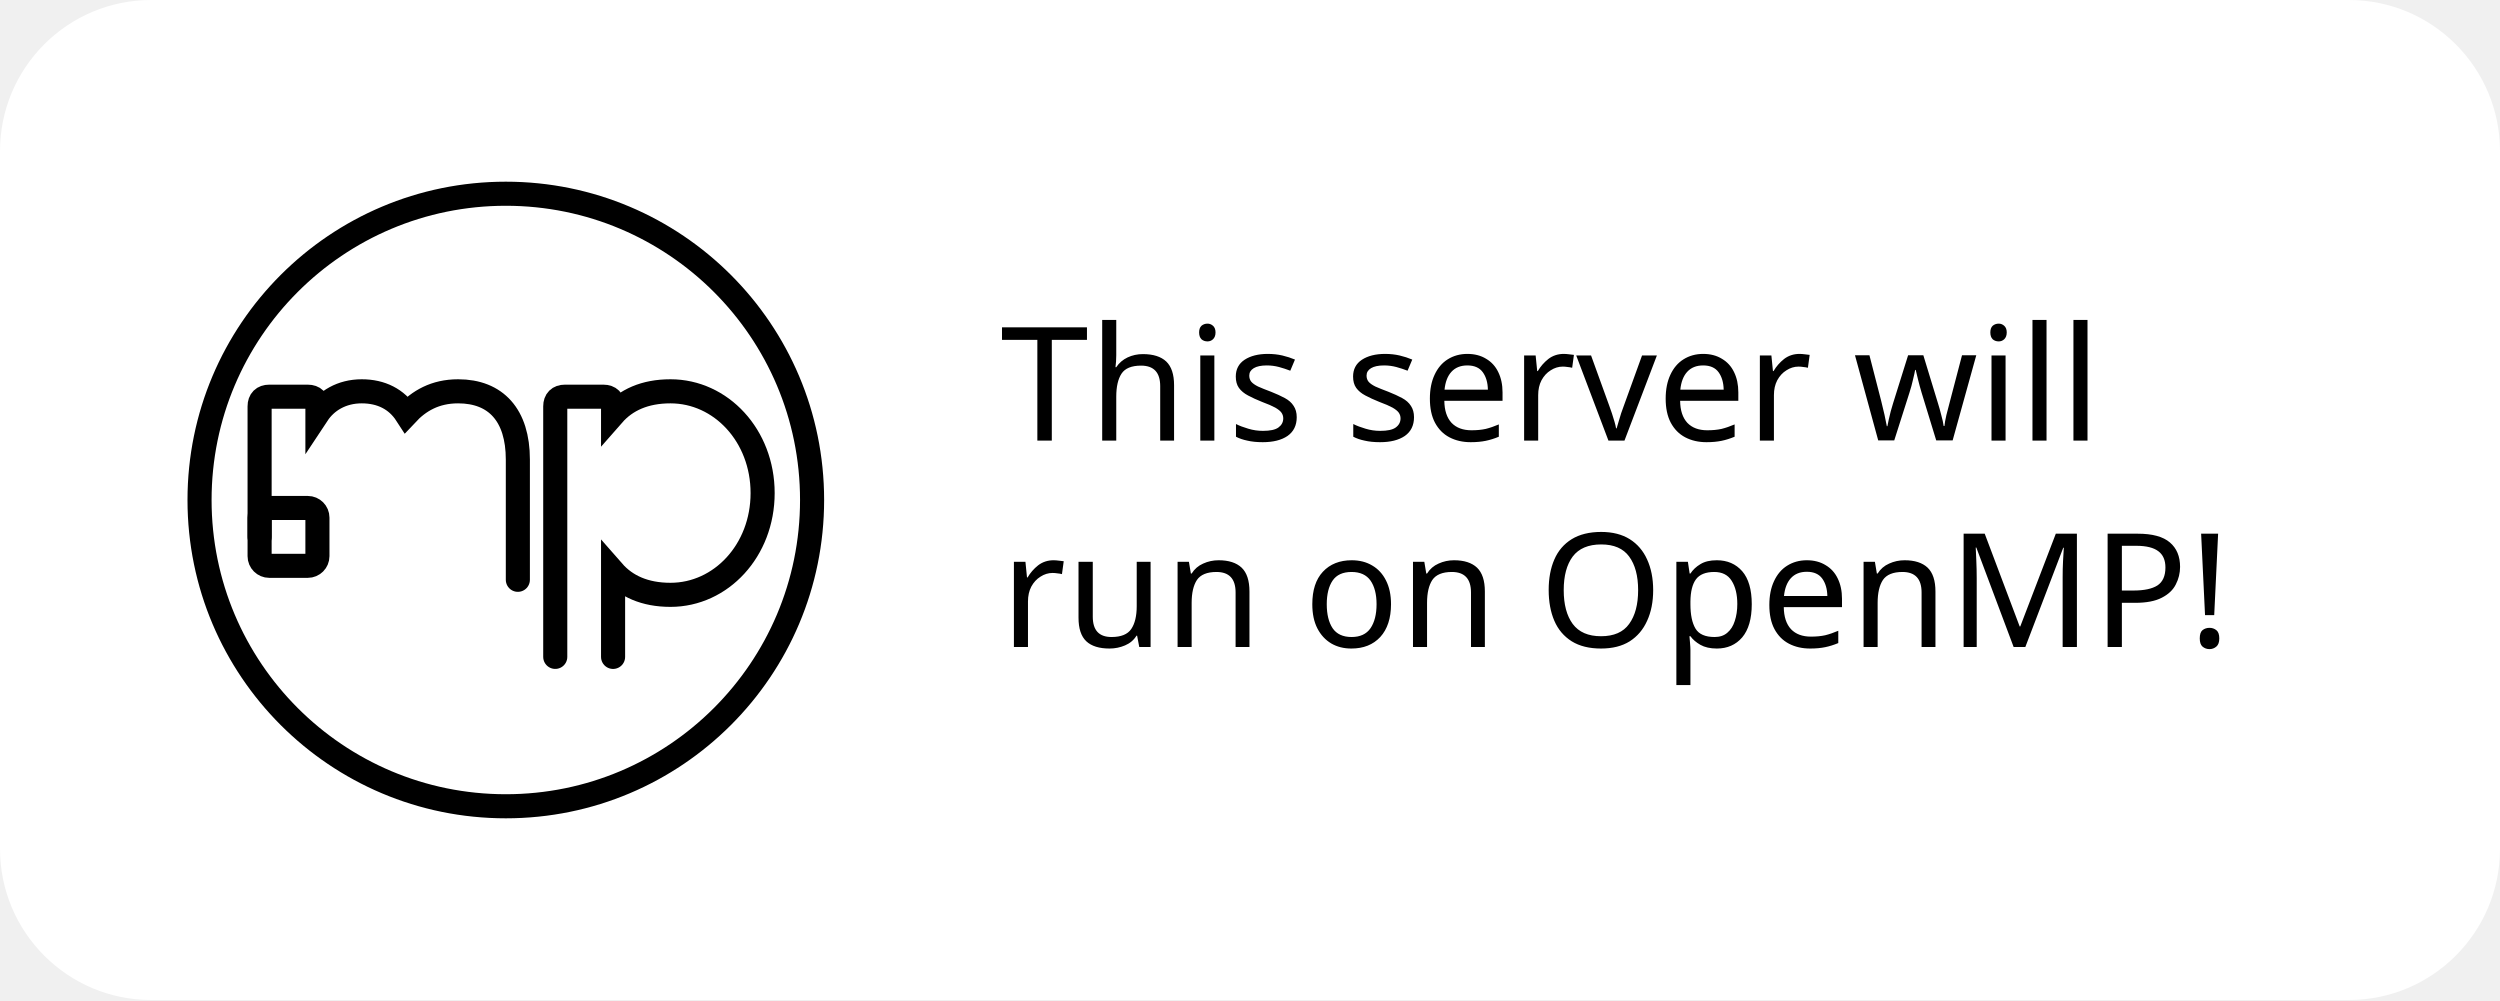
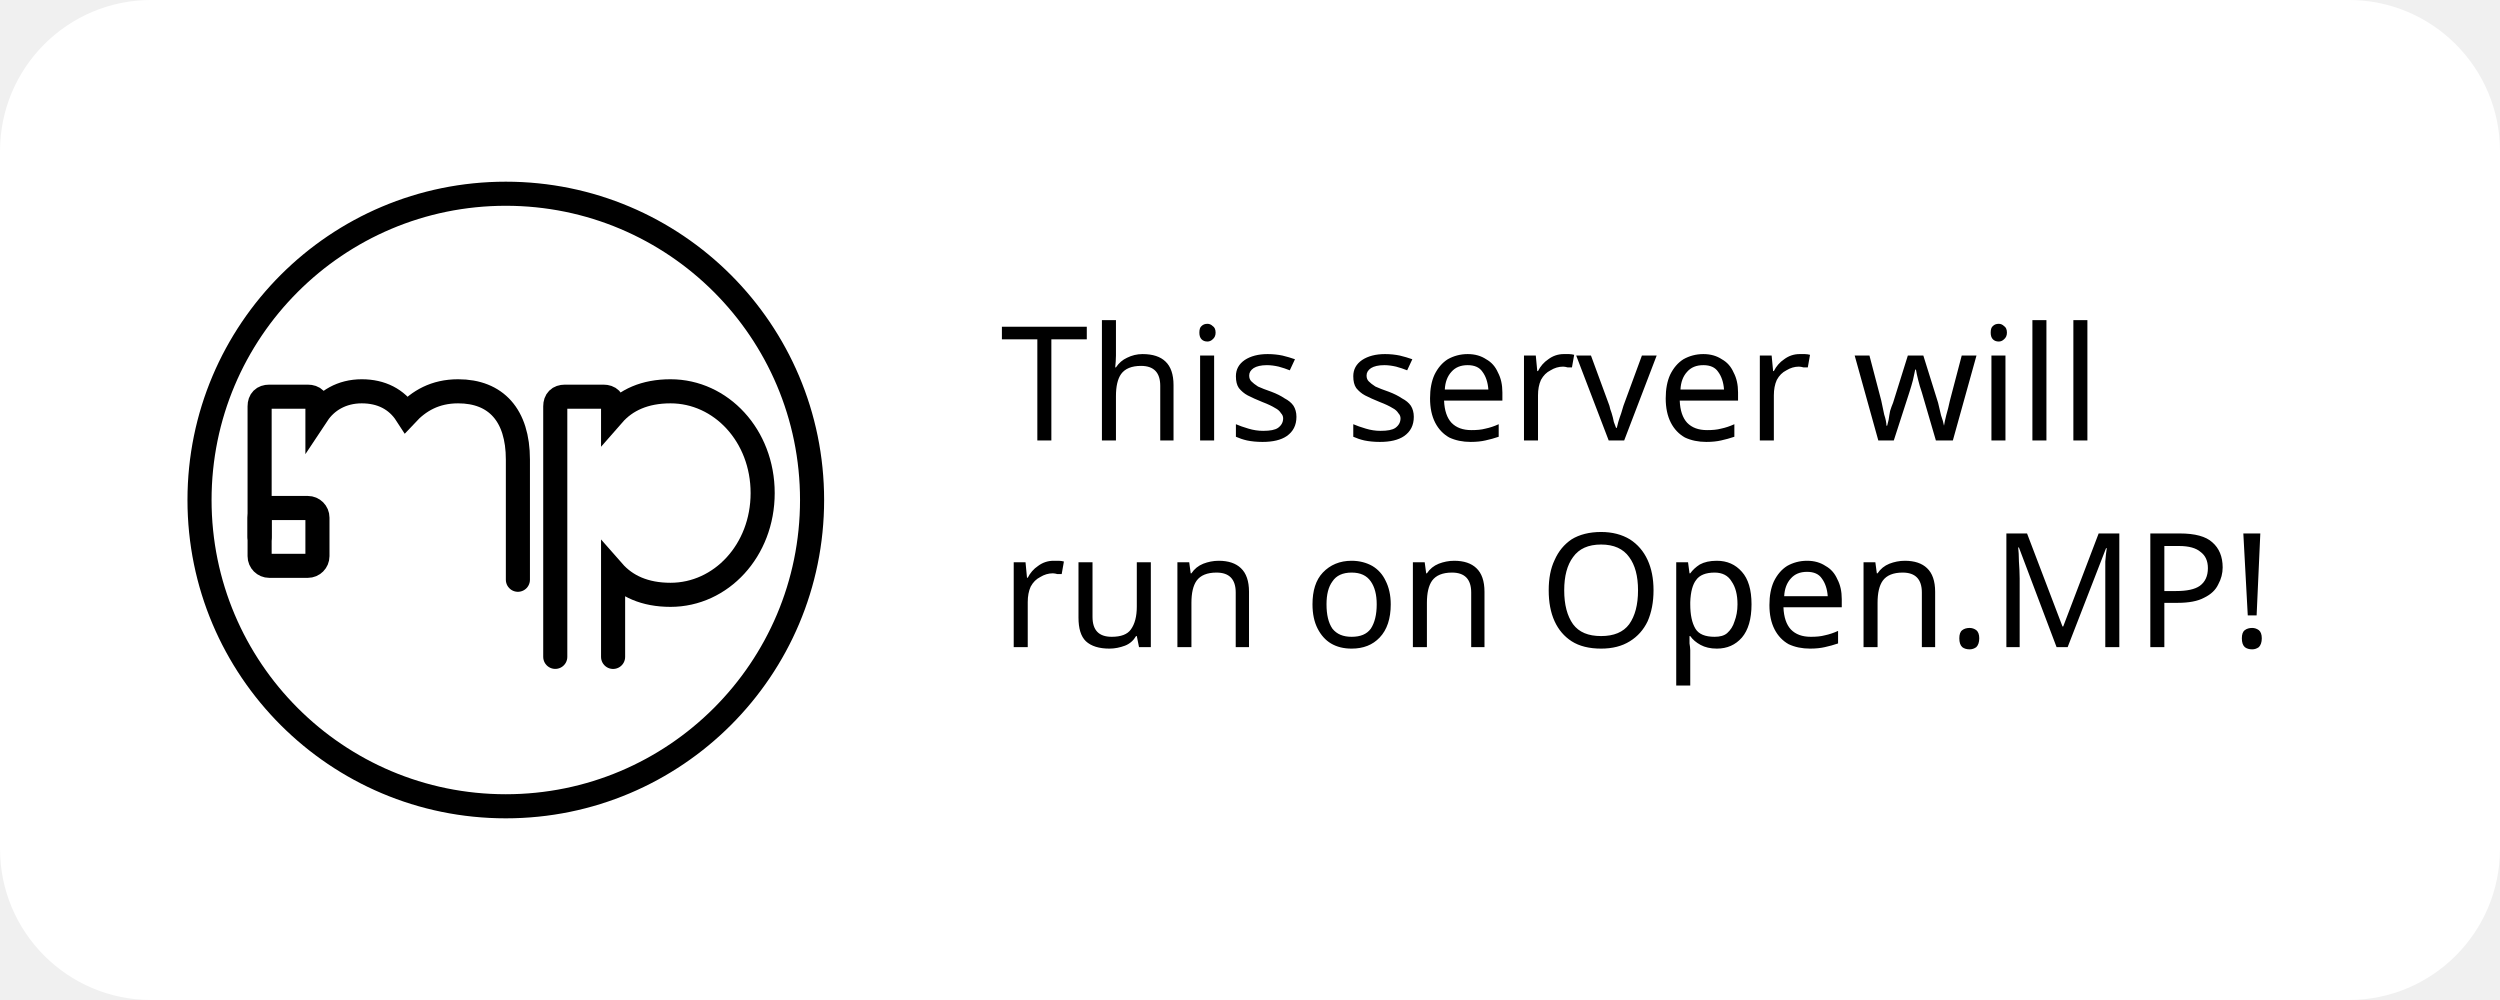
- <svg xmlns="http://www.w3.org/2000/svg" width="200mm" height="80mm" viewBox="0 0 200 80" version="1.1" id="svg8">
+ <svg xmlns="http://www.w3.org/2000/svg" width="200" height="80" viewBox="0 0 52.917 21.167" version="1.1" id="svg8">
  <defs id="defs2">
    <style id="style6109">.cls-1{fill:#fff;}.cls-1,.cls-2,.cls-4{stroke:#000;stroke-width:20px;}.cls-1,.cls-3,.cls-4{stroke-linejoin:round;}.cls-2,.cls-3,.cls-4{fill:none;}.cls-2{stroke-linecap:round;stroke-miterlimit:10;}.cls-3{stroke:#fff;stroke-width:50px;}</style>
  </defs>
-   <g id="layer1" transform="translate(0,-217)">
-     <rect style="opacity:1;fill:#ffffff;fill-opacity:1;fill-rule:nonzero;stroke:#282828;stroke-width:0;stroke-linecap:butt;stroke-linejoin:miter;stroke-miterlimit:4;stroke-dasharray:none;stroke-dashoffset:0;stroke-opacity:1;paint-order:normal" id="rect815" width="200" height="80" x="5.136784e-07" y="217" ry="12.096" />
+   <g id="layer1" transform="translate(0,-275.8333)">
+     <rect style="opacity:1;fill:#ffffff;fill-opacity:1;fill-rule:nonzero;stroke:#282828;stroke-width:0;stroke-linecap:butt;stroke-linejoin:miter;stroke-miterlimit:4;stroke-dasharray:none;stroke-dashoffset:0;stroke-opacity:1;paint-order:normal" id="rect815" width="52.917" height="21.167" x="2.8055057e-08" y="275.833" ry="3.2" />
  </g>
-   <g id="layer2">
-     <path style="fill:none;stroke:#000000;stroke-width:1.927px;stroke-linecap:round;stroke-miterlimit:10;stroke-opacity:1" class="cls-2" d="M 20.768,42.952 V 32.507 c 0,-0.493 0.278,-0.771 0.771,-0.771 h 3.084 c 0.493,0 0.771,0.278 0.771,0.771 v 0.629 c 0.706,-1.068 1.935,-1.831 3.546,-1.831 1.556,0 2.794,0.629 3.575,1.836 0.999,-1.07 2.284,-1.836 4.134,-1.836 v 0 c 3.022,0 4.779,1.912 4.779,5.458 v 9.621" id="path6117" />
-     <path style="fill:none;fill-opacity:1;stroke:#000000;stroke-width:1.927px;stroke-linejoin:round;stroke-opacity:1" class="cls-4" d="m 20.768,44.494 v -3.084 a 0.771,0.771 0 0 1 0.771,-0.771 h 3.084 a 0.771,0.771 0 0 1 0.771,0.771 v 3.084 a 0.771,0.771 0 0 1 -0.771,0.771 h -3.084 a 0.771,0.771 0 0 1 -0.771,-0.771 z" id="path6121" />
-     <path style="fill:none;stroke:#000000;stroke-width:1.927px;stroke-linecap:round;stroke-miterlimit:10;stroke-opacity:1" class="cls-2" d="M 44.42,52.55 V 32.507 c 0,-0.493 0.278,-0.771 0.771,-0.771 h 3.084 c 0.493,0 0.771,0.278 0.771,0.771 v 0.669 c 1.029,-1.174 2.53,-1.871 4.594,-1.871 4.039,0 7.37,3.546 7.37,8.141 0,4.594 -3.33,8.141 -7.37,8.141 -2.064,0 -3.565,-0.696 -4.594,-1.871 v 6.836" id="path6123" />
-     <circle style="fill:none;stroke:#000000;stroke-width:1.927px;stroke-linejoin:round;stroke-opacity:1" class="cls-4" cx="40.465" cy="40" r="24.502" id="circle6125" />
+   <g id="layer2" transform="translate(0,-58.83334)">
+     <path style="fill:none;stroke:#000000;stroke-width:0.51px;stroke-linecap:round;stroke-miterlimit:10;stroke-opacity:1" class="cls-2" d="m 5.495,70.198 v -2.764 c 0,-0.131 0.073,-0.204 0.204,-0.204 h 0.816 c 0.131,0 0.204,0.073 0.204,0.204 v 0.166 c 0.187,-0.282 0.512,-0.484 0.938,-0.484 0.412,0 0.739,0.166 0.946,0.486 0.264,-0.283 0.604,-0.486 1.094,-0.486 v 0 c 0.8,0 1.265,0.506 1.265,1.444 v 2.545" id="path6117" />
+     <path style="fill:none;fill-opacity:1;stroke:#000000;stroke-width:0.51px;stroke-linejoin:round;stroke-opacity:1" class="cls-4" d="m 5.495,70.606 v -0.816 a 0.204,0.204 0 0 1 0.204,-0.204 h 0.816 a 0.204,0.204 0 0 1 0.204,0.204 v 0.816 A 0.204,0.204 0 0 1 6.515,70.81 H 5.699 A 0.204,0.204 0 0 1 5.495,70.606 Z" id="path6121" />
+     <path style="fill:none;stroke:#000000;stroke-width:0.51px;stroke-linecap:round;stroke-miterlimit:10;stroke-opacity:1" class="cls-2" d="m 11.753,72.737 v -5.303 c 0,-0.131 0.073,-0.204 0.204,-0.204 h 0.816 c 0.131,0 0.204,0.073 0.204,0.204 v 0.177 c 0.272,-0.311 0.67,-0.495 1.216,-0.495 1.069,0 1.95,0.938 1.95,2.154 0,1.216 -0.881,2.154 -1.95,2.154 -0.546,0 -0.943,-0.184 -1.216,-0.495 v 1.809" id="path6123" />
+     <circle style="fill:none;stroke:#000000;stroke-width:0.51px;stroke-linejoin:round;stroke-opacity:1" class="cls-4" cx="10.706" cy="69.417" id="circle6125" r="6.483" />
  </g>
-   <g id="layer3">
-     <text xml:space="preserve" style="font-style:normal;font-variant:normal;font-weight:normal;font-stretch:normal;font-size:12.7px;line-height:1.3;font-family:sans-serif;-inkscape-font-specification:'sans-serif, Normal';font-variant-ligatures:normal;font-variant-caps:normal;font-variant-numeric:normal;font-feature-settings:normal;text-align:start;letter-spacing:0px;word-spacing:0px;writing-mode:lr-tb;text-anchor:start;fill:#000000;fill-opacity:1;stroke:none;stroke-width:0.265" x="80.037" y="35.249" id="text6144">
-       <tspan x="80.037" y="35.249" style="font-style:normal;font-variant:normal;font-weight:normal;font-stretch:normal;font-size:12.7px;line-height:1.3;font-family:sans-serif;-inkscape-font-specification:'sans-serif, Normal';font-variant-ligatures:normal;font-variant-caps:normal;font-variant-numeric:normal;font-feature-settings:normal;text-align:start;writing-mode:lr-tb;text-anchor:start;fill:#000000;fill-opacity:1;stroke-width:0.265" id="tspan6148">This server will</tspan>
-       <tspan x="80.037" y="51.759" style="font-style:normal;font-variant:normal;font-weight:normal;font-stretch:normal;font-size:12.7px;line-height:1.3;font-family:sans-serif;-inkscape-font-specification:'sans-serif, Normal';font-variant-ligatures:normal;font-variant-caps:normal;font-variant-numeric:normal;font-feature-settings:normal;text-align:start;writing-mode:lr-tb;text-anchor:start;fill:#000000;fill-opacity:1;stroke-width:0.265" id="tspan6152">run on OpenMP!</tspan>
-       <tspan x="80.037" y="68.269" style="font-style:normal;font-variant:normal;font-weight:normal;font-stretch:normal;font-size:12.7px;line-height:1.3;font-family:sans-serif;-inkscape-font-specification:'sans-serif, Normal';font-variant-ligatures:normal;font-variant-caps:normal;font-variant-numeric:normal;font-feature-settings:normal;text-align:start;writing-mode:lr-tb;text-anchor:start;fill:#000000;fill-opacity:1;stroke-width:0.265" id="tspan6146" />
+   <g id="layer3" transform="translate(0,-58.83334)">
+     <text xml:space="preserve" style="font-style:normal;font-variant:normal;font-weight:normal;font-stretch:normal;font-size:3.36px;line-height:1.3;font-family:sans-serif;-inkscape-font-specification:'sans-serif, Normal';font-variant-ligatures:normal;font-variant-caps:normal;font-variant-numeric:normal;font-feature-settings:normal;text-align:start;letter-spacing:0px;word-spacing:0px;writing-mode:lr-tb;text-anchor:start;fill:#000000;fill-opacity:1;stroke:none;stroke-width:0.07" x="21.177" y="68.16" id="text6144">
+       <tspan x="21.177" y="68.16" style="font-style:normal;font-variant:normal;font-weight:normal;font-stretch:normal;font-size:3.36px;line-height:1.3;font-family:sans-serif;-inkscape-font-specification:'sans-serif, Normal';font-variant-ligatures:normal;font-variant-caps:normal;font-variant-numeric:normal;font-feature-settings:normal;text-align:start;writing-mode:lr-tb;text-anchor:start;fill:#000000;fill-opacity:1;stroke-width:0.07" id="tspan6148">This server will</tspan>
+       <tspan x="21.177" y="72.528" style="font-style:normal;font-variant:normal;font-weight:normal;font-stretch:normal;font-size:3.36px;line-height:1.3;font-family:sans-serif;-inkscape-font-specification:'sans-serif, Normal';font-variant-ligatures:normal;font-variant-caps:normal;font-variant-numeric:normal;font-feature-settings:normal;text-align:start;writing-mode:lr-tb;text-anchor:start;fill:#000000;fill-opacity:1;stroke-width:0.07" id="tspan6152">run on Open.MP!</tspan>
+       <tspan x="21.177" y="76.896" style="font-style:normal;font-variant:normal;font-weight:normal;font-stretch:normal;font-size:3.36px;line-height:1.3;font-family:sans-serif;-inkscape-font-specification:'sans-serif, Normal';font-variant-ligatures:normal;font-variant-caps:normal;font-variant-numeric:normal;font-feature-settings:normal;text-align:start;writing-mode:lr-tb;text-anchor:start;fill:#000000;fill-opacity:1;stroke-width:0.07" id="tspan6146" />
    </text>
  </g>
</svg>
